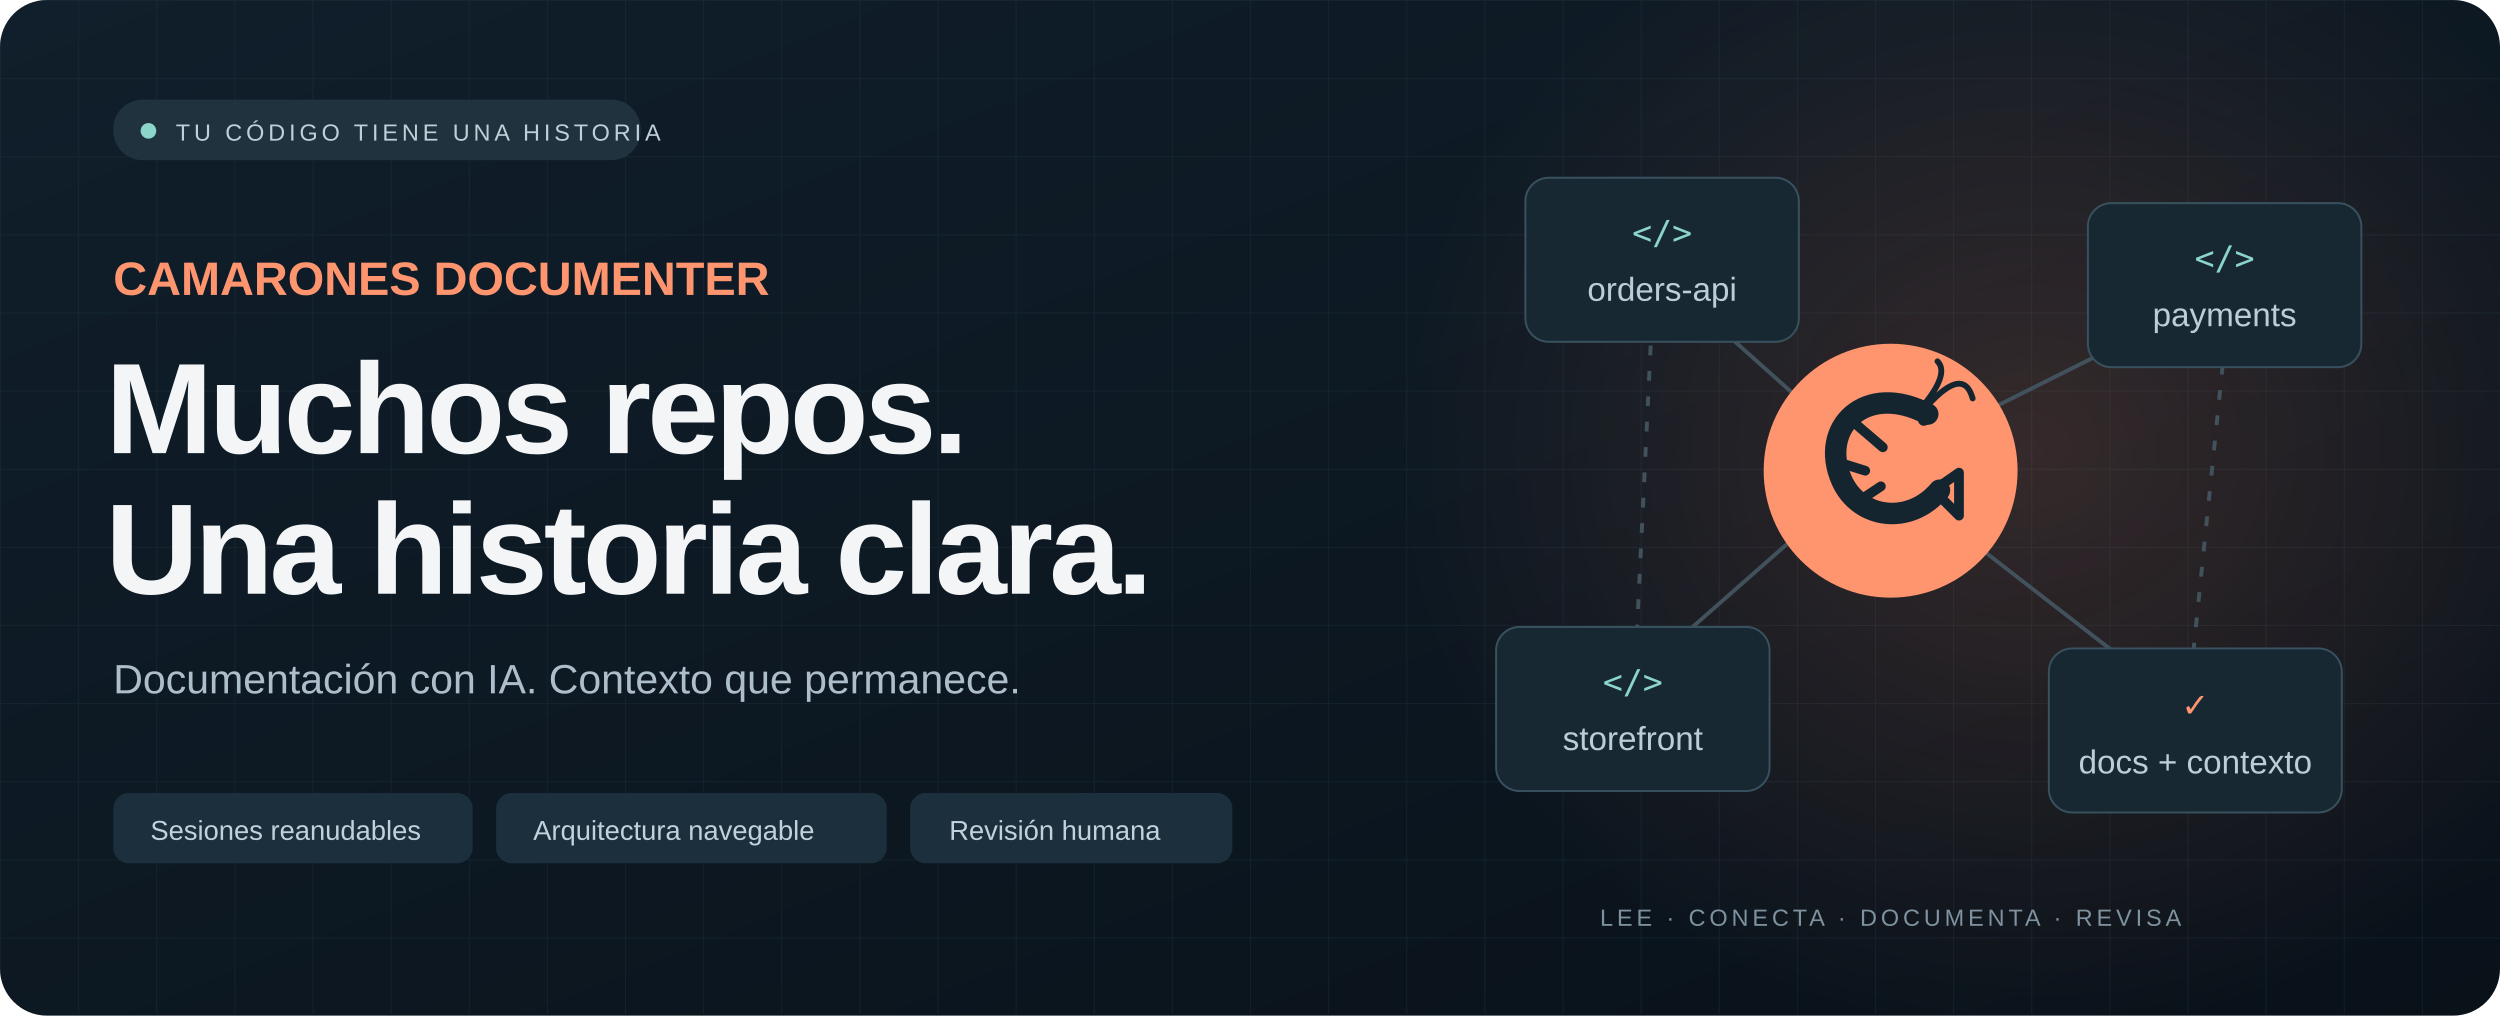
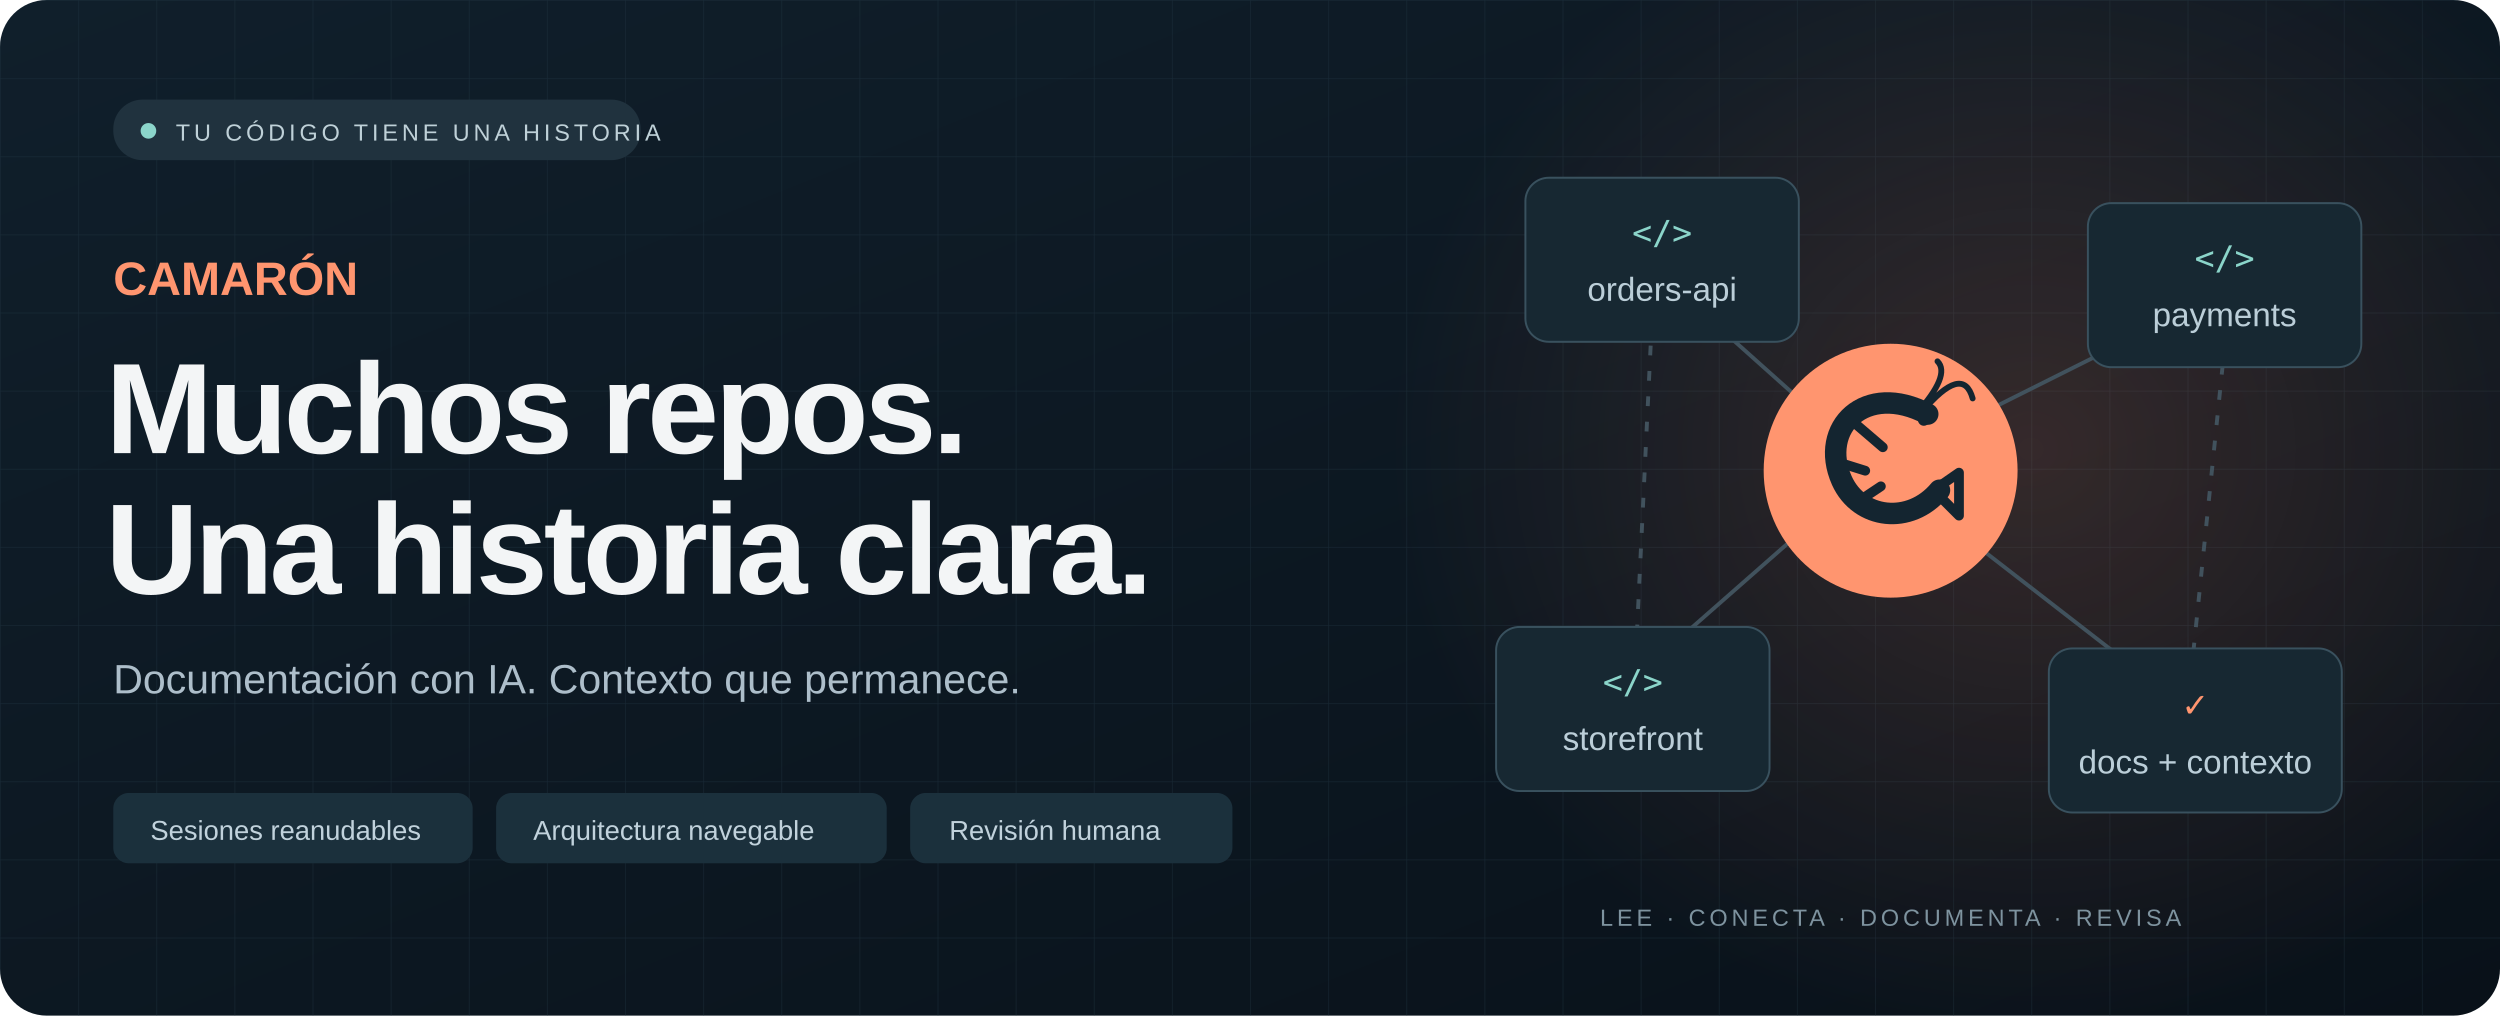
<svg xmlns="http://www.w3.org/2000/svg" width="1280" height="520" viewBox="0 0 1280 520" role="img" aria-labelledby="title desc">
  <defs>
    <linearGradient id="bg" x2="1" y2="1">
      <stop stop-color="#101f2b" />
      <stop offset="1" stop-color="#091119" />
    </linearGradient>
    <radialGradient id="glow">
      <stop stop-color="#ff875f" stop-opacity=".17" />
      <stop offset="1" stop-color="#ff875f" stop-opacity="0" />
    </radialGradient>
    <pattern id="grid" width="40" height="40" patternUnits="userSpaceOnUse">
      <path d="M40 0H0V40" fill="none" stroke="#233846" stroke-width=".6" />
    </pattern>
  </defs>
  <rect width="1280" height="520" rx="24" fill="url(#bg)" />
  <rect width="1280" height="520" rx="24" fill="url(#grid)" opacity=".5" />
  <ellipse cx="1040" cy="230" rx="330" ry="300" fill="url(#glow)" />
  <g font-family="Segoe UI,Arial,sans-serif">
    <rect x="58" y="51" width="270" height="31" rx="15" fill="#20323e" />
    <circle cx="76" cy="67" r="4" fill="#8bd5ca" />
    <text x="90" y="72" fill="#bfd1d8" font-size="12" letter-spacing="2">TU CÓDIGO TIENE UNA HISTORIA</text>
-     <text x="58" y="151" fill="#ff956f" font-size="24" font-weight="600">CAMARONES DOCUMENTER</text>
+     <text x="58" y="151" fill="#ff956f" font-size="24" font-weight="600">CAMARÓN</text>
    <text x="54" y="232" fill="#f3f5f6" font-size="66" font-weight="700" letter-spacing="-2">Muchos repos.</text>
    <text x="54" y="304" fill="#f3f5f6" font-size="66" font-weight="700" letter-spacing="-2">Una historia clara.</text>
    <text x="58" y="355" fill="#adbeca" font-size="21">Documentación con IA. Contexto que permanece.</text>
    <g font-size="14" fill="#c1d2dc">
      <rect x="58" y="406" width="184" height="36" rx="8" fill="#1b303c" />
      <text x="77" y="430">Sesiones reanudables</text>
      <rect x="254" y="406" width="200" height="36" rx="8" fill="#1b303c" />
      <text x="273" y="430">Arquitectura navegable</text>
      <rect x="466" y="406" width="165" height="36" rx="8" fill="#1b303c" />
      <text x="486" y="430">Revisión humana</text>
    </g>
    <g stroke="#41525d" stroke-width="2" fill="none">
      <path d="M847 138L960 239 1142 148M837 347L960 239 1120 363" />
      <path d="M847 138L837 347M1142 148L1120 363" stroke-dasharray="5 8" />
    </g>
    <g fill="#172832" stroke="#39515e">
      <rect x="781" y="91" width="140" height="84" rx="12" />
      <rect x="1069" y="104" width="140" height="84" rx="12" />
      <rect x="766" y="321" width="140" height="84" rx="12" />
      <rect x="1049" y="332" width="150" height="84" rx="12" />
    </g>
    <g fill="#bbced8" font-size="17" text-anchor="middle">
      <text x="851" y="125" fill="#8bd5ca" font-family="Consolas,monospace">&lt;/&gt;</text>
      <text x="851" y="154">orders-api</text>
      <text x="1139" y="138" fill="#8bd5ca" font-family="Consolas,monospace">&lt;/&gt;</text>
      <text x="1139" y="167">payments</text>
      <text x="836" y="355" fill="#8bd5ca" font-family="Consolas,monospace">&lt;/&gt;</text>
      <text x="836" y="384">storefront</text>
      <text x="1124" y="367" fill="#ff956f">✓</text>
      <text x="1124" y="396">docs + contexto</text>
    </g>
    <circle cx="968" cy="241" r="65" fill="#ff956f" />
    <g fill="none" stroke="#142530" stroke-width="11" stroke-linecap="round" stroke-linejoin="round">
      <path d="M987 212C955 195 931 219 943 246C952 266 978 269 993 251" />
      <path d="M950 217L964 229M939 236L955 241M951 257L963 249" stroke-width="5" />
      <path d="M990 251L1003 242 1003 264Z" stroke-width="5" />
      <path d="M984 211Q1005 186 1010 204M981 212Q999 192 992 185" stroke-width="3" />
    </g>
    <circle cx="985" cy="215" r="3" fill="#142530" />
    <text x="968" y="474" text-anchor="middle" fill="#7e939f" font-size="12" letter-spacing="2">LEE · CONECTA · DOCUMENTA · REVISA</text>
  </g>
</svg>
